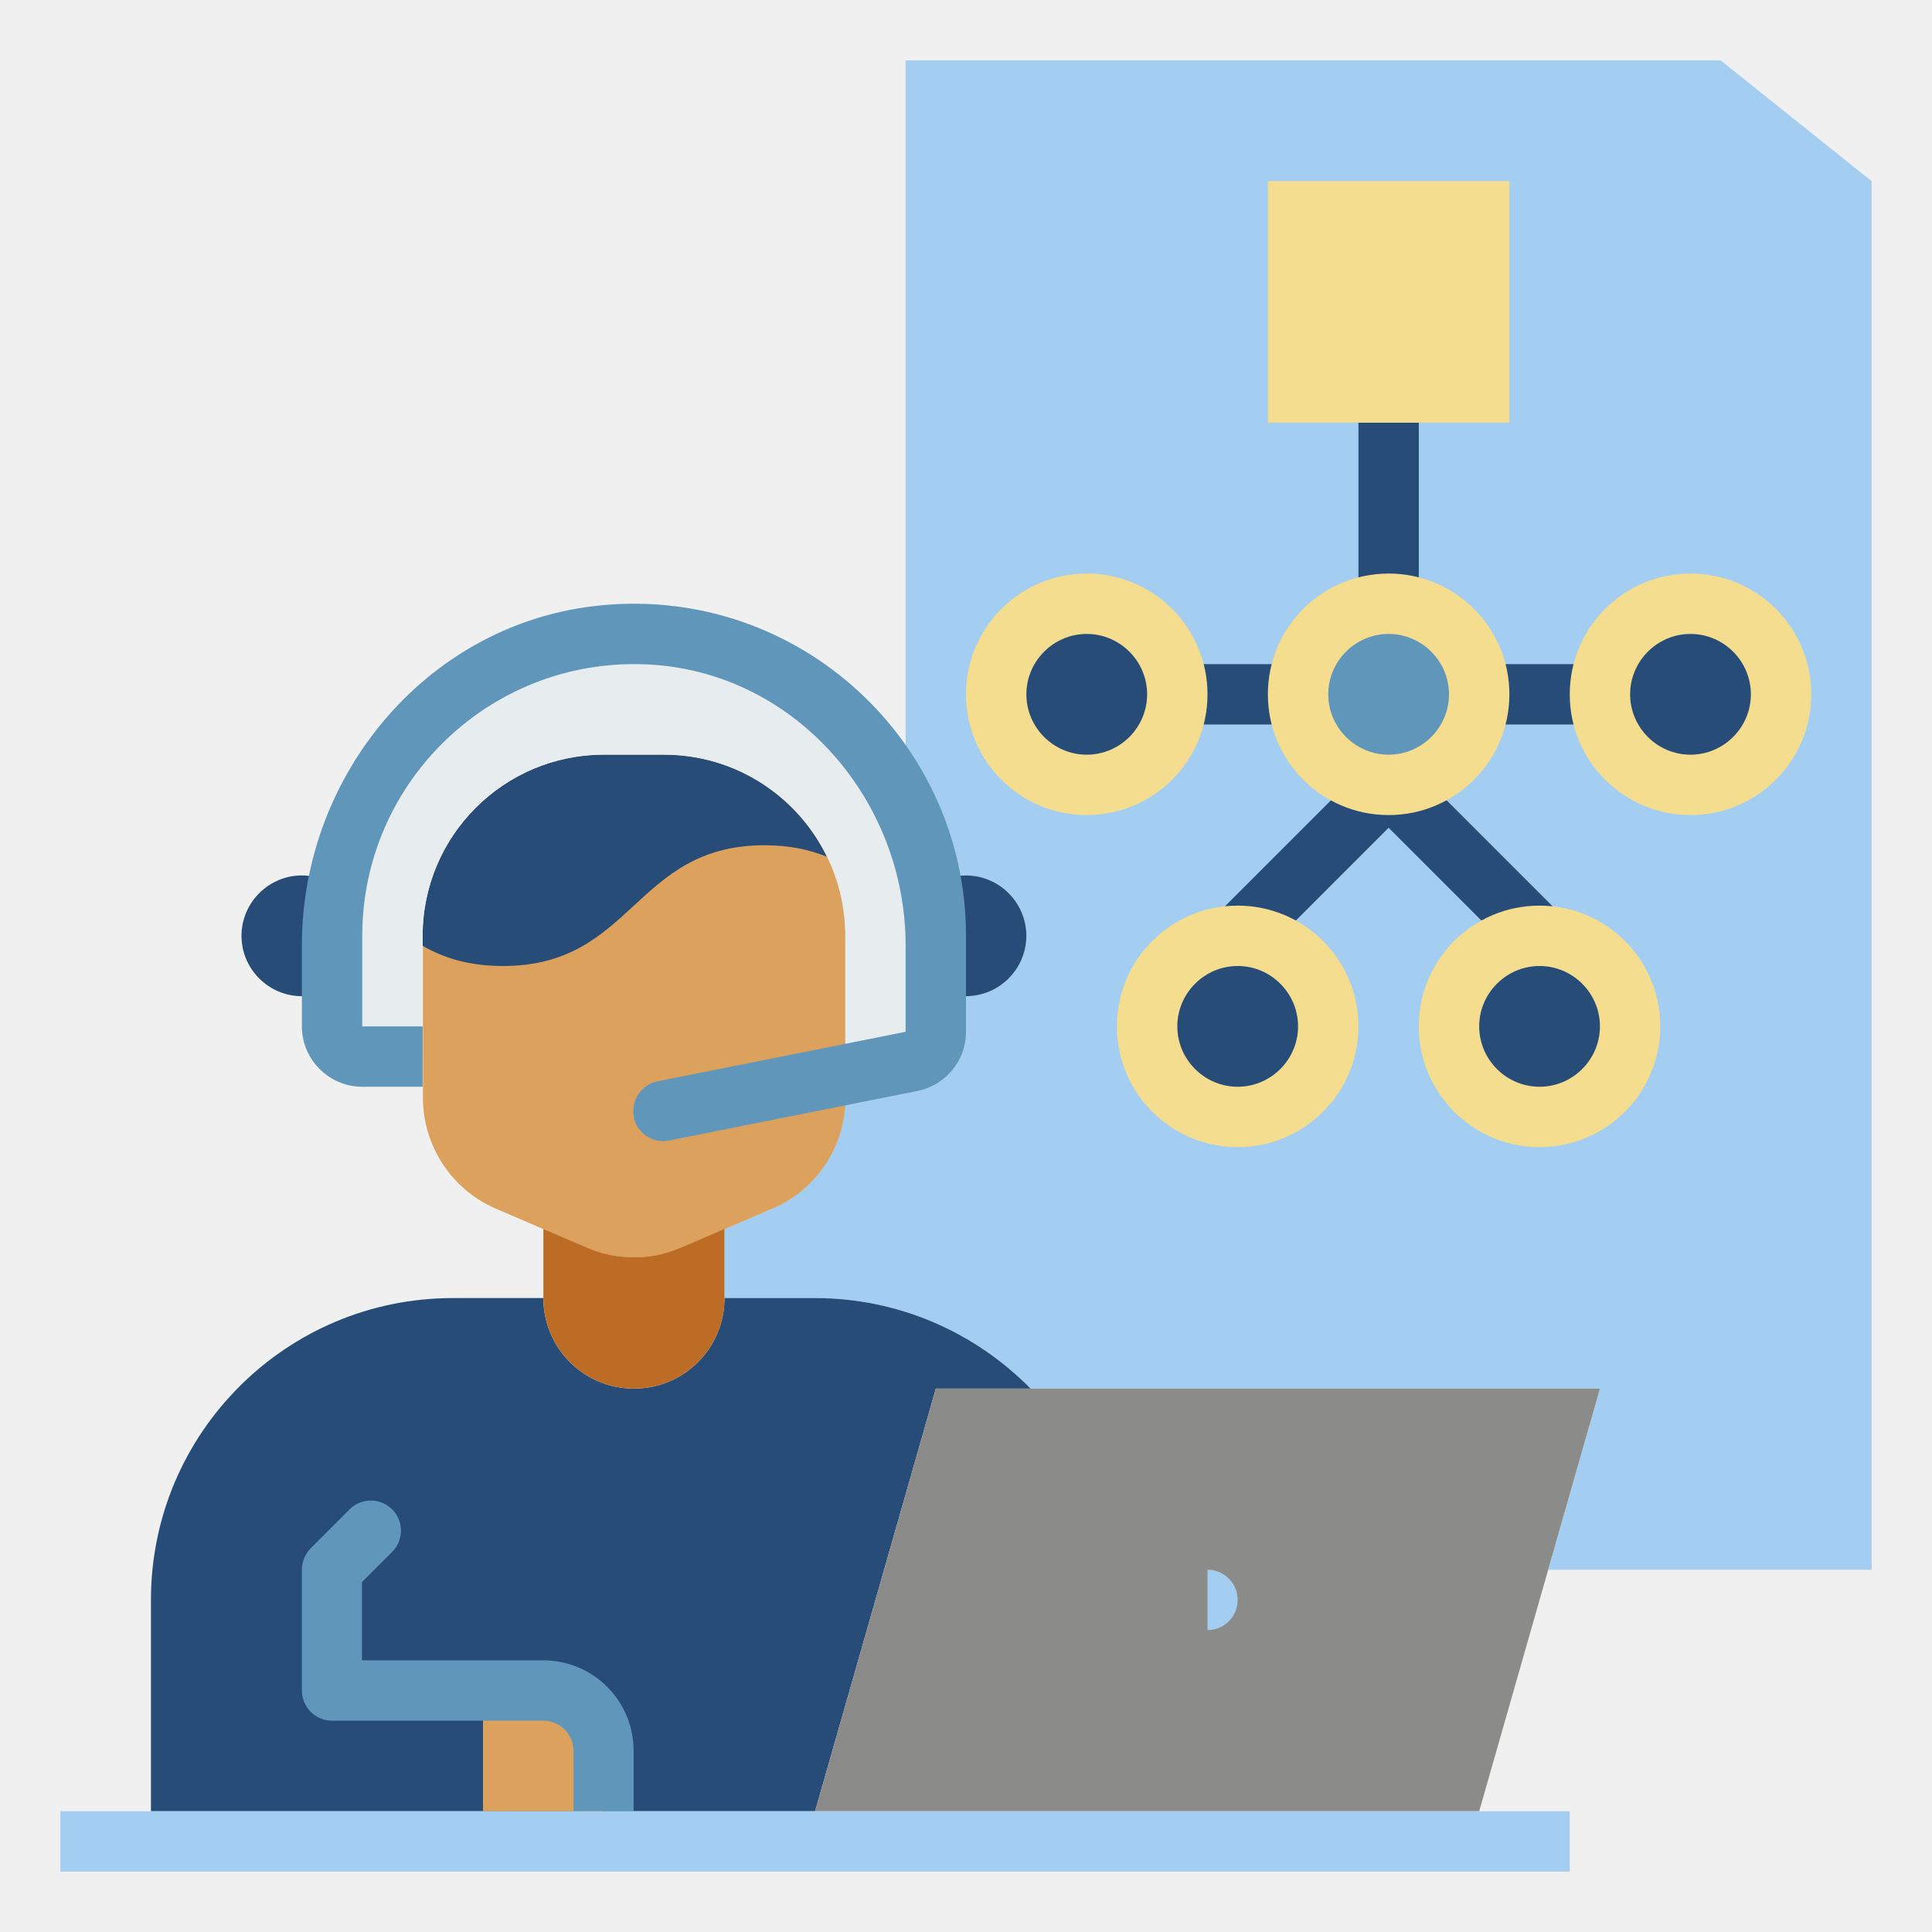
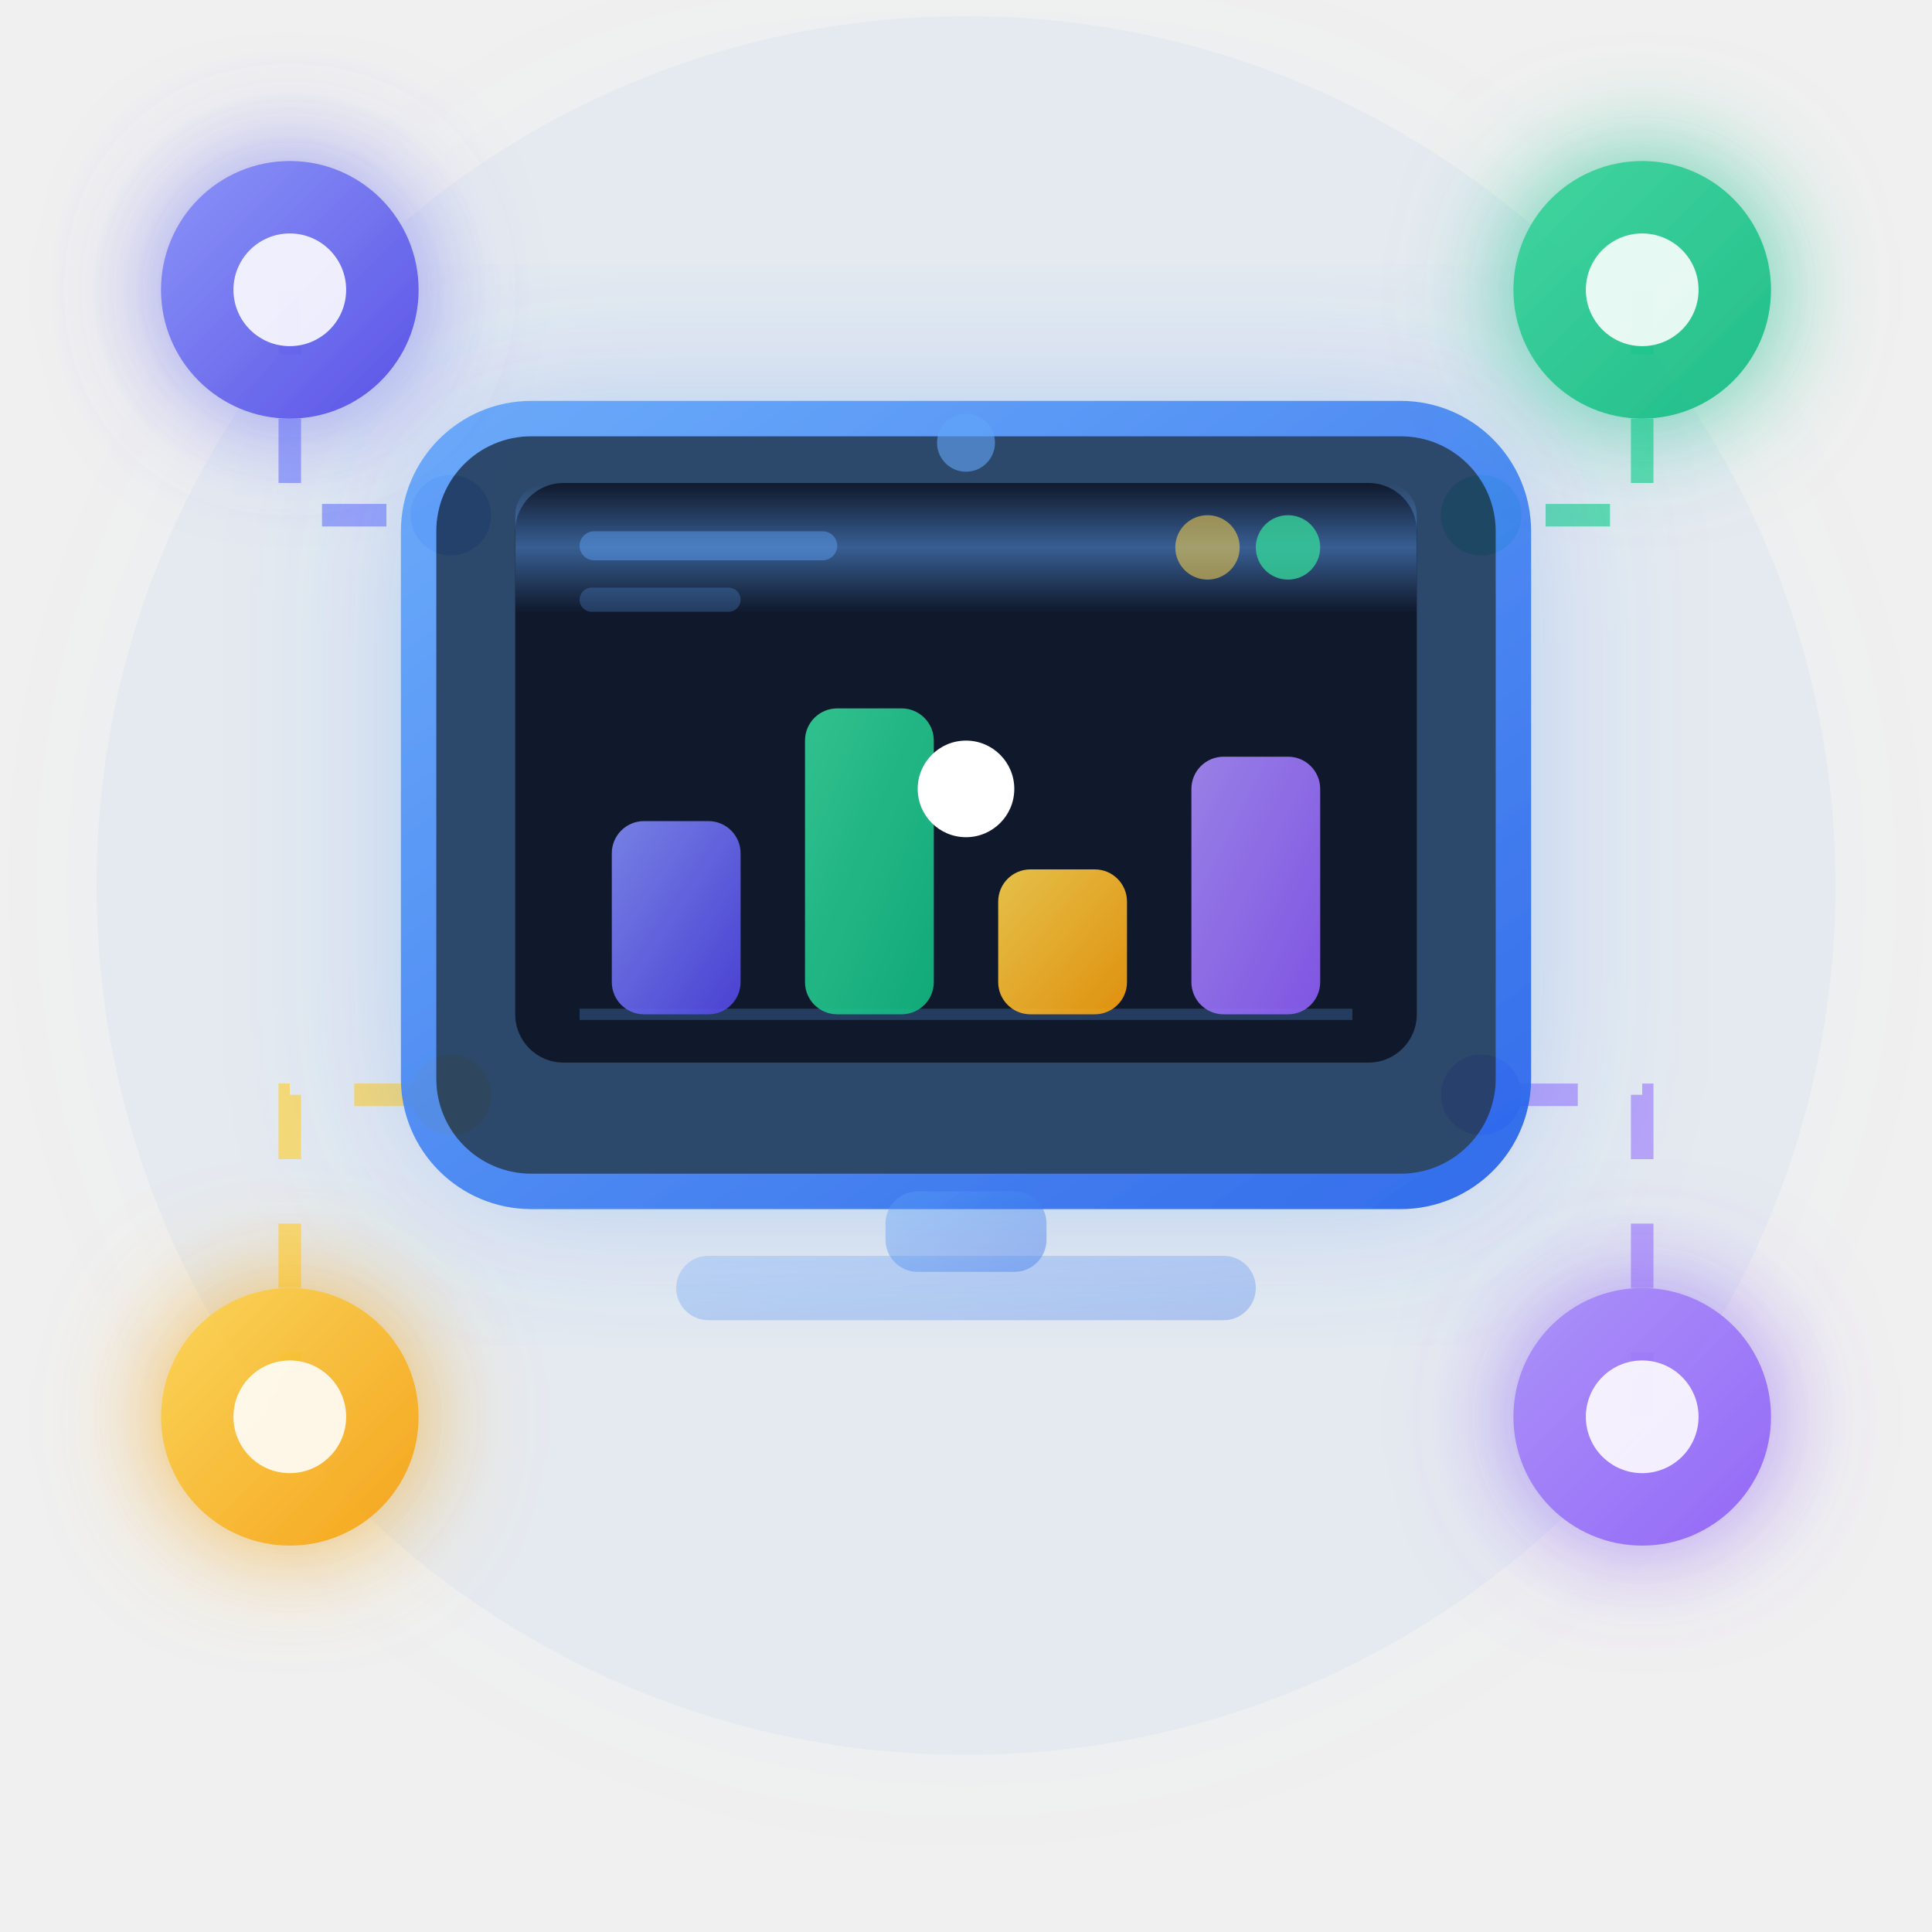
- <svg xmlns="http://www.w3.org/2000/svg" width="800px" height="800px" viewBox="0 0 64 64" data-name="Layer 1" id="Layer_1">
+ <svg xmlns="http://www.w3.org/2000/svg" viewBox="0 0 120 120" fill="none">
  <defs>
-     <style>
-       .cls-1 {
-         fill: #f5dd90;
-       }
+     <linearGradient id="dp_blue" x1="0%" y1="0%" x2="100%" y2="100%">
+       <stop offset="0%" stop-color="#60A5FA" />
+       <stop offset="100%" stop-color="#2563EB" />
+     </linearGradient>
+     <linearGradient id="dp_indigo" x1="0%" y1="0%" x2="100%" y2="100%">
+       <stop offset="0%" stop-color="#818CF8" />
+       <stop offset="100%" stop-color="#4F46E5" />
+     </linearGradient>
+     <linearGradient id="dp_green" x1="0%" y1="0%" x2="100%" y2="100%">
+       <stop offset="0%" stop-color="#34D399" />
+       <stop offset="100%" stop-color="#10B981" />
+     </linearGradient>
+     <linearGradient id="dp_amber" x1="0%" y1="0%" x2="100%" y2="100%">
+       <stop offset="0%" stop-color="#FCD34D" />
+       <stop offset="100%" stop-color="#F59E0B" />
+     </linearGradient>
+     <linearGradient id="dp_purple" x1="0%" y1="0%" x2="100%" y2="100%">
+       <stop offset="0%" stop-color="#A78BFA" />
+       <stop offset="100%" stop-color="#8B5CF6" />
+     </linearGradient>
+     <linearGradient id="dp_scan_grad" x1="0%" y1="0%" x2="0%" y2="100%">
+       <stop offset="0%" stop-color="#60A5FA" stop-opacity="0" />
+       <stop offset="50%" stop-color="#60A5FA" stop-opacity="0.55" />
+       <stop offset="100%" stop-color="#60A5FA" stop-opacity="0" />
+     </linearGradient>
+     <filter id="dp_glow_screen" x="-20%" y="-20%" width="140%" height="140%">
+       <feDropShadow dx="0" dy="0" stdDeviation="5" flood-color="#3B82F6" flood-opacity="0.30" />
+     </filter>
+     <filter id="dp_glow_indigo" x="-60%" y="-60%" width="220%" height="220%">
+       <feDropShadow dx="0" dy="0" stdDeviation="3.5" flood-color="#6366F1" flood-opacity="0.75" />
+     </filter>
+     <filter id="dp_glow_green" x="-60%" y="-60%" width="220%" height="220%">
+       <feDropShadow dx="0" dy="0" stdDeviation="3.5" flood-color="#10B981" flood-opacity="0.75" />
+     </filter>
+     <filter id="dp_glow_amber" x="-60%" y="-60%" width="220%" height="220%">
+       <feDropShadow dx="0" dy="0" stdDeviation="3.5" flood-color="#F59E0B" flood-opacity="0.75" />
+     </filter>
+     <filter id="dp_glow_purple" x="-60%" y="-60%" width="220%" height="220%">
+       <feDropShadow dx="0" dy="0" stdDeviation="3.5" flood-color="#8B5CF6" flood-opacity="0.75" />
+     </filter>
+     <clipPath id="dp_screen_clip">
+       <rect x="32" y="30" width="56" height="36" rx="2" />
+     </clipPath>
+   </defs>
+   <style>
+     /* Halo exterior pulsante */
+     .dp-ring {
+       animation: dp-ring-pulse 3.5s ease-in-out infinite;
+     }
+     /* Nodos de módulos — cada uno con fase distinta */
+     .dp-n1 { animation: dp-node-blink 2.6s ease-in-out infinite; }
+     .dp-n2 { animation: dp-node-blink 2.6s ease-in-out infinite; animation-delay: -0.65s; }
+     .dp-n3 { animation: dp-node-blink 2.6s ease-in-out infinite; animation-delay: -1.3s;  }
+     .dp-n4 { animation: dp-node-blink 2.6s ease-in-out infinite; animation-delay: -1.95s; }
+     /* Trazas de circuito — flujo hacia pantalla */
+     .dp-trace-in {
+       stroke-dasharray: 4 4;
+       animation: dp-flow-in 1.6s linear infinite;
+     }
+     .dp-trace-out {
+       stroke-dasharray: 4 4;
+       animation: dp-flow-out 1.6s linear infinite;
+     }
+     /* Barras de la gráfica interna — escalan desde su base */
+     .dp-bar {
+       transform-box: fill-box;
+       transform-origin: bottom center;
+     }
+     .dp-bar-1 { animation: dp-bar 2.4s ease-in-out infinite; }
+     .dp-bar-2 { animation: dp-bar 2.4s ease-in-out infinite; animation-delay: -0.8s; }
+     .dp-bar-3 { animation: dp-bar 2.4s ease-in-out infinite; animation-delay: -1.6s; }
+     .dp-bar-4 { animation: dp-bar 2.4s ease-in-out infinite; animation-delay: -0.4s; }
+     /* Línea de escaneo horizontal */
+     .dp-scan {
+       animation: dp-sweep 3.2s ease-in-out infinite;
+     }
+     /* Punto central de la pantalla */
+     .dp-dot {
+       animation: dp-dot-pulse 2s ease-in-out infinite;
+     }
+     /* Puntos de conexión en los bordes de la pantalla */
+     .dp-conn-1 { animation: dp-conn-blink 2.6s ease-in-out infinite; }
+     .dp-conn-2 { animation: dp-conn-blink 2.6s ease-in-out infinite; animation-delay: -0.65s; }
+     .dp-conn-3 { animation: dp-conn-blink 2.6s ease-in-out infinite; animation-delay: -1.3s; }
+     .dp-conn-4 { animation: dp-conn-blink 2.6s ease-in-out infinite; animation-delay: -1.95s; }

-       .cls-2 {
-         fill: #e7ecef;
-       }
- 
-       .cls-3 {
-         fill: #8b8c89;
-       }
- 
-       .cls-4 {
-         fill: #bc6c25;
-       }
- 
-       .cls-5 {
-         fill: #a3cef1;
-       }
- 
-       .cls-6 {
-         fill: #dda15e;
-       }
- 
-       .cls-7 {
-         fill: #6096ba;
-       }
- 
-       .cls-8 {
-         fill: #274c77;
-       }
-     </style>
-   </defs>
-   <path class="cls-5" d="M34.14,46c-1.82-1.85-4.35-3-7.14-3h-3v-2.29l1.58-.67c1.47-.63,2.42-2.08,2.42-3.68v-.76l2.2-.44c.46-.09,.8-.5,.8-.98v-1.45c.29,.17,.64,.27,1,.27,1.1,0,2-.9,2-2s-.9-2-2-2c-.42,0-.81,.13-1.14,.36-.15-.96-.45-1.87-.86-2.71V2h27l5,4V52h-10.71l1.71-6h-18.86Z" />
-   <rect class="cls-8" height="6" width="2" x="45" y="14" />
-   <rect class="cls-8" height="2" width="4" x="49" y="22" />
-   <rect class="cls-8" height="2" width="4" x="39" y="22" />
-   <path class="cls-8" d="M50.29,31.71l-4.29-4.29-4.29,4.29-1.41-1.41,5-5c.39-.39,1.02-.39,1.41,0l5,5-1.41,1.41Z" />
-   <path class="cls-6" d="M25.58,40.04l-3,1.29c-1.01,.43-2.15,.43-3.15,0l-3-1.29c-1.47-.63-2.42-2.08-2.42-3.68v-5.36c0-3.31,2.69-6,6-6h2c3.31,0,6,2.69,6,6v5.36c0,1.6-.95,3.05-2.42,3.68Z" />
-   <path class="cls-8" d="M34.14,46c-1.82-1.85-4.35-3-7.14-3h-3c0,1.66-1.34,3-3,3s-3-1.34-3-3h-3c-5.52,0-10,4.48-10,10v7H27l4-14h3.14Z" />
-   <path class="cls-6" d="M16,56h2c1.1,0,2,.9,2,2v2h-4v-4h0Z" />
-   <path class="cls-8" d="M11,32.73c-.29,.17-.64,.27-1,.27-1.1,0-2-.9-2-2s.9-2,2-2c.42,0,.81,.13,1.14,.36" />
-   <path class="cls-8" d="M31,32.73c.29,.17,.64,.27,1,.27,1.1,0,2-.9,2-2s-.9-2-2-2c-.42,0-.81,.13-1.14,.36" />
-   <path class="cls-4" d="M18,40.71l1.42,.61c1.01,.44,2.15,.44,3.16,0l1.42-.61v2.29c0,1.66-1.34,3-3,3s-3-1.34-3-3v-2.29Z" />
-   <polyline class="cls-3" points="27 60 31 46 53 46 49 60" />
-   <path class="cls-8" d="M27.4,28.38h-.01c-.57-.23-1.23-.38-2.06-.38-4.33,0-4.33,4-8.67,4-1.13,0-1.97-.27-2.66-.67v-.33c0-3.31,2.69-6,6-6h2c2.37,0,4.42,1.38,5.39,3.38h.01Z" />
-   <path class="cls-2" d="M28,35.6v-4.6c0-3.31-2.69-6-6-6h-2c-3.31,0-6,2.69-6,6v4h-2c-.55,0-1-.45-1-1v-3c0-5.52,4.48-10,10-10,2.76,0,5.26,1.12,7.07,2.93s2.93,4.31,2.93,7.07v3.18c0,.48-.34,.89-.8,.98l-2.2,.44Z" />
-   <path class="cls-5" d="M40,52c.55,0,1,.45,1,1s-.45,1-1,1v-2Z" />
-   <path class="cls-7" d="M21,60h-2v-2c0-.55-.45-1-1-1h-7c-.55,0-1-.45-1-1v-4c0-.27,.11-.52,.29-.71l1.29-1.29c.39-.39,1.02-.39,1.41,0h0c.39,.39,.39,1.02,0,1.41l-1,1v2.59h6c1.66,0,3,1.34,3,3v2Z" />
-   <rect class="cls-5" height="2" width="50" x="2" y="60" />
-   <path class="cls-7" d="M21,37h0c-.11-.54,.24-1.07,.78-1.18l8.22-1.64v-2.86c0-4.79-3.61-8.98-8.38-9.3-5.24-.35-9.62,3.81-9.62,8.98v3h2v2h-2c-1.1,0-2-.9-2-2v-2.68c0-5.72,4.24-10.74,9.94-11.27,6.54-.62,12.06,4.53,12.06,10.95v3.18c0,.95-.67,1.77-1.61,1.96l-8.22,1.64c-.54,.11-1.07-.24-1.18-.78Z" />
-   <rect class="cls-1" height="8" width="8" x="42" y="6" />
-   <circle class="cls-8" cx="36" cy="23" r="3" />
-   <circle class="cls-7" cx="46" cy="23" r="3" />
-   <circle class="cls-8" cx="56" cy="23" r="3" />
-   <circle class="cls-8" cx="41" cy="34" r="3" />
-   <circle class="cls-8" cx="51" cy="34" r="3" />
-   <path class="cls-1" d="M36,27c-2.21,0-4-1.79-4-4s1.79-4,4-4,4,1.79,4,4-1.79,4-4,4Zm0-6c-1.1,0-2,.9-2,2s.9,2,2,2,2-.9,2-2-.9-2-2-2Z" />
-   <path class="cls-1" d="M46,27c-2.21,0-4-1.79-4-4s1.79-4,4-4,4,1.79,4,4-1.79,4-4,4Zm0-6c-1.1,0-2,.9-2,2s.9,2,2,2,2-.9,2-2-.9-2-2-2Z" />
-   <path class="cls-1" d="M56,27c-2.21,0-4-1.79-4-4s1.79-4,4-4,4,1.79,4,4-1.79,4-4,4Zm0-6c-1.1,0-2,.9-2,2s.9,2,2,2,2-.9,2-2-.9-2-2-2Z" />
-   <path class="cls-1" d="M41,38c-2.21,0-4-1.79-4-4s1.79-4,4-4,4,1.79,4,4-1.79,4-4,4Zm0-6c-1.1,0-2,.9-2,2s.9,2,2,2,2-.9,2-2-.9-2-2-2Z" />
-   <path class="cls-1" d="M51,38c-2.21,0-4-1.79-4-4s1.79-4,4-4,4,1.79,4,4-1.79,4-4,4Zm0-6c-1.1,0-2,.9-2,2s.9,2,2,2,2-.9,2-2-.9-2-2-2Z" />
+     @keyframes dp-ring-pulse {
+       0%, 100% { opacity: 0.06; }
+       50%       { opacity: 0.14; }
+     }
+     @keyframes dp-node-blink {
+       0%, 100% { opacity: 0.55; }
+       50%       { opacity: 1; }
+     }
+     @keyframes dp-flow-in {
+       to { stroke-dashoffset: -16; }
+     }
+     @keyframes dp-flow-out {
+       to { stroke-dashoffset: 16; }
+     }
+     @keyframes dp-bar {
+       0%, 100% { transform: scaleY(1); }
+       50%       { transform: scaleY(0.5); }
+     }
+     @keyframes dp-sweep {
+       0%   { transform: translateY(0px);  opacity: 0; }
+       8%   { opacity: 1; }
+       92%  { opacity: 0.7; }
+       100% { transform: translateY(30px); opacity: 0; }
+     }
+     @keyframes dp-dot-pulse {
+       0%, 100% { opacity: 1;   r: 3px; }
+       50%       { opacity: 0.3; r: 5px; }
+     }
+     @keyframes dp-conn-blink {
+       0%, 100% { opacity: 0.35; }
+       50%       { opacity: 0.90; }
+     }
+   </style>
+   <circle class="dp-ring" cx="60" cy="55" r="54" fill="#3B82F6" opacity="0.06" filter="url(#dp_glow_screen)" />
+   <path class="dp-trace-in" d="M18 18 L18 32 L28 32" stroke="#818CF8" stroke-width="1.4" opacity="0.75" />
+   <path class="dp-trace-out" d="M102 18 L102 32 L92 32" stroke="#34D399" stroke-width="1.4" opacity="0.75" />
+   <path class="dp-trace-out" d="M18 88 L18 68 L28 68" stroke="#FCD34D" stroke-width="1.4" opacity="0.75" />
+   <path class="dp-trace-in" d="M102 88 L102 68 L92 68" stroke="#A78BFA" stroke-width="1.4" opacity="0.75" />
+   <circle class="dp-conn-1" cx="28" cy="32" r="2.5" fill="#818CF8" />
+   <circle class="dp-conn-2" cx="92" cy="32" r="2.5" fill="#34D399" />
+   <circle class="dp-conn-3" cx="28" cy="68" r="2.5" fill="#FCD34D" />
+   <circle class="dp-conn-4" cx="92" cy="68" r="2.5" fill="#A78BFA" />
+   <rect x="26" y="26" width="68" height="48" rx="7" fill="#1E3A5F" opacity="0.92" stroke="url(#dp_blue)" stroke-width="2.2" filter="url(#dp_glow_screen)" />
+   <rect x="32" y="30" width="56" height="36" rx="3" fill="#0F172A" opacity="0.96" />
+   <circle cx="60" cy="27.5" r="1.8" fill="#60A5FA" opacity="0.60" />
+   <g clip-path="url(#dp_screen_clip)">
+     <rect class="dp-scan" x="32" y="30" width="56" height="8" fill="url(#dp_scan_grad)" opacity="0.9" />
+     <line x1="36" y1="63" x2="84" y2="63" stroke="#60A5FA" stroke-width="0.7" opacity="0.25" />
+     <rect class="dp-bar dp-bar-1" x="38" y="51" width="8" height="12" rx="2" fill="url(#dp_indigo)" opacity="0.90" />
+     <rect class="dp-bar dp-bar-2" x="50" y="44" width="8" height="19" rx="2" fill="url(#dp_green)" opacity="0.90" />
+     <rect class="dp-bar dp-bar-3" x="62" y="54" width="8" height="9" rx="2" fill="url(#dp_amber)" opacity="0.90" />
+     <rect class="dp-bar dp-bar-4" x="74" y="47" width="8" height="16" rx="2" fill="url(#dp_purple)" opacity="0.90" />
+     <rect x="36" y="33" width="16" height="1.8" rx="0.9" fill="#60A5FA" opacity="0.45" />
+     <rect x="36" y="36.5" width="10" height="1.5" rx="0.75" fill="#60A5FA" opacity="0.25" />
+     <circle cx="80" cy="34" r="2" fill="#34D399" opacity="0.80" />
+     <circle cx="75" cy="34" r="2" fill="#FCD34D" opacity="0.55" />
+   </g>
+   <rect x="55" y="74" width="10" height="5" rx="2" fill="url(#dp_blue)" opacity="0.38" />
+   <rect x="42" y="78" width="36" height="4" rx="2" fill="url(#dp_blue)" opacity="0.28" />
+   <circle class="dp-n1" cx="18" cy="18" r="8" fill="url(#dp_indigo)" opacity="0.92" filter="url(#dp_glow_indigo)" />
+   <circle cx="18" cy="18" r="3.5" fill="#FFFFFF" opacity="0.88" />
+   <circle class="dp-n2" cx="102" cy="18" r="8" fill="url(#dp_green)" opacity="0.92" filter="url(#dp_glow_green)" />
+   <circle cx="102" cy="18" r="3.5" fill="#FFFFFF" opacity="0.88" />
+   <circle class="dp-n3" cx="18" cy="88" r="8" fill="url(#dp_amber)" opacity="0.92" filter="url(#dp_glow_amber)" />
+   <circle cx="18" cy="88" r="3.5" fill="#FFFFFF" opacity="0.88" />
+   <circle class="dp-n4" cx="102" cy="88" r="8" fill="url(#dp_purple)" opacity="0.92" filter="url(#dp_glow_purple)" />
+   <circle cx="102" cy="88" r="3.5" fill="#FFFFFF" opacity="0.88" />
+   <circle class="dp-dot" cx="60" cy="49" r="3" fill="#FFFFFF" />
</svg>
